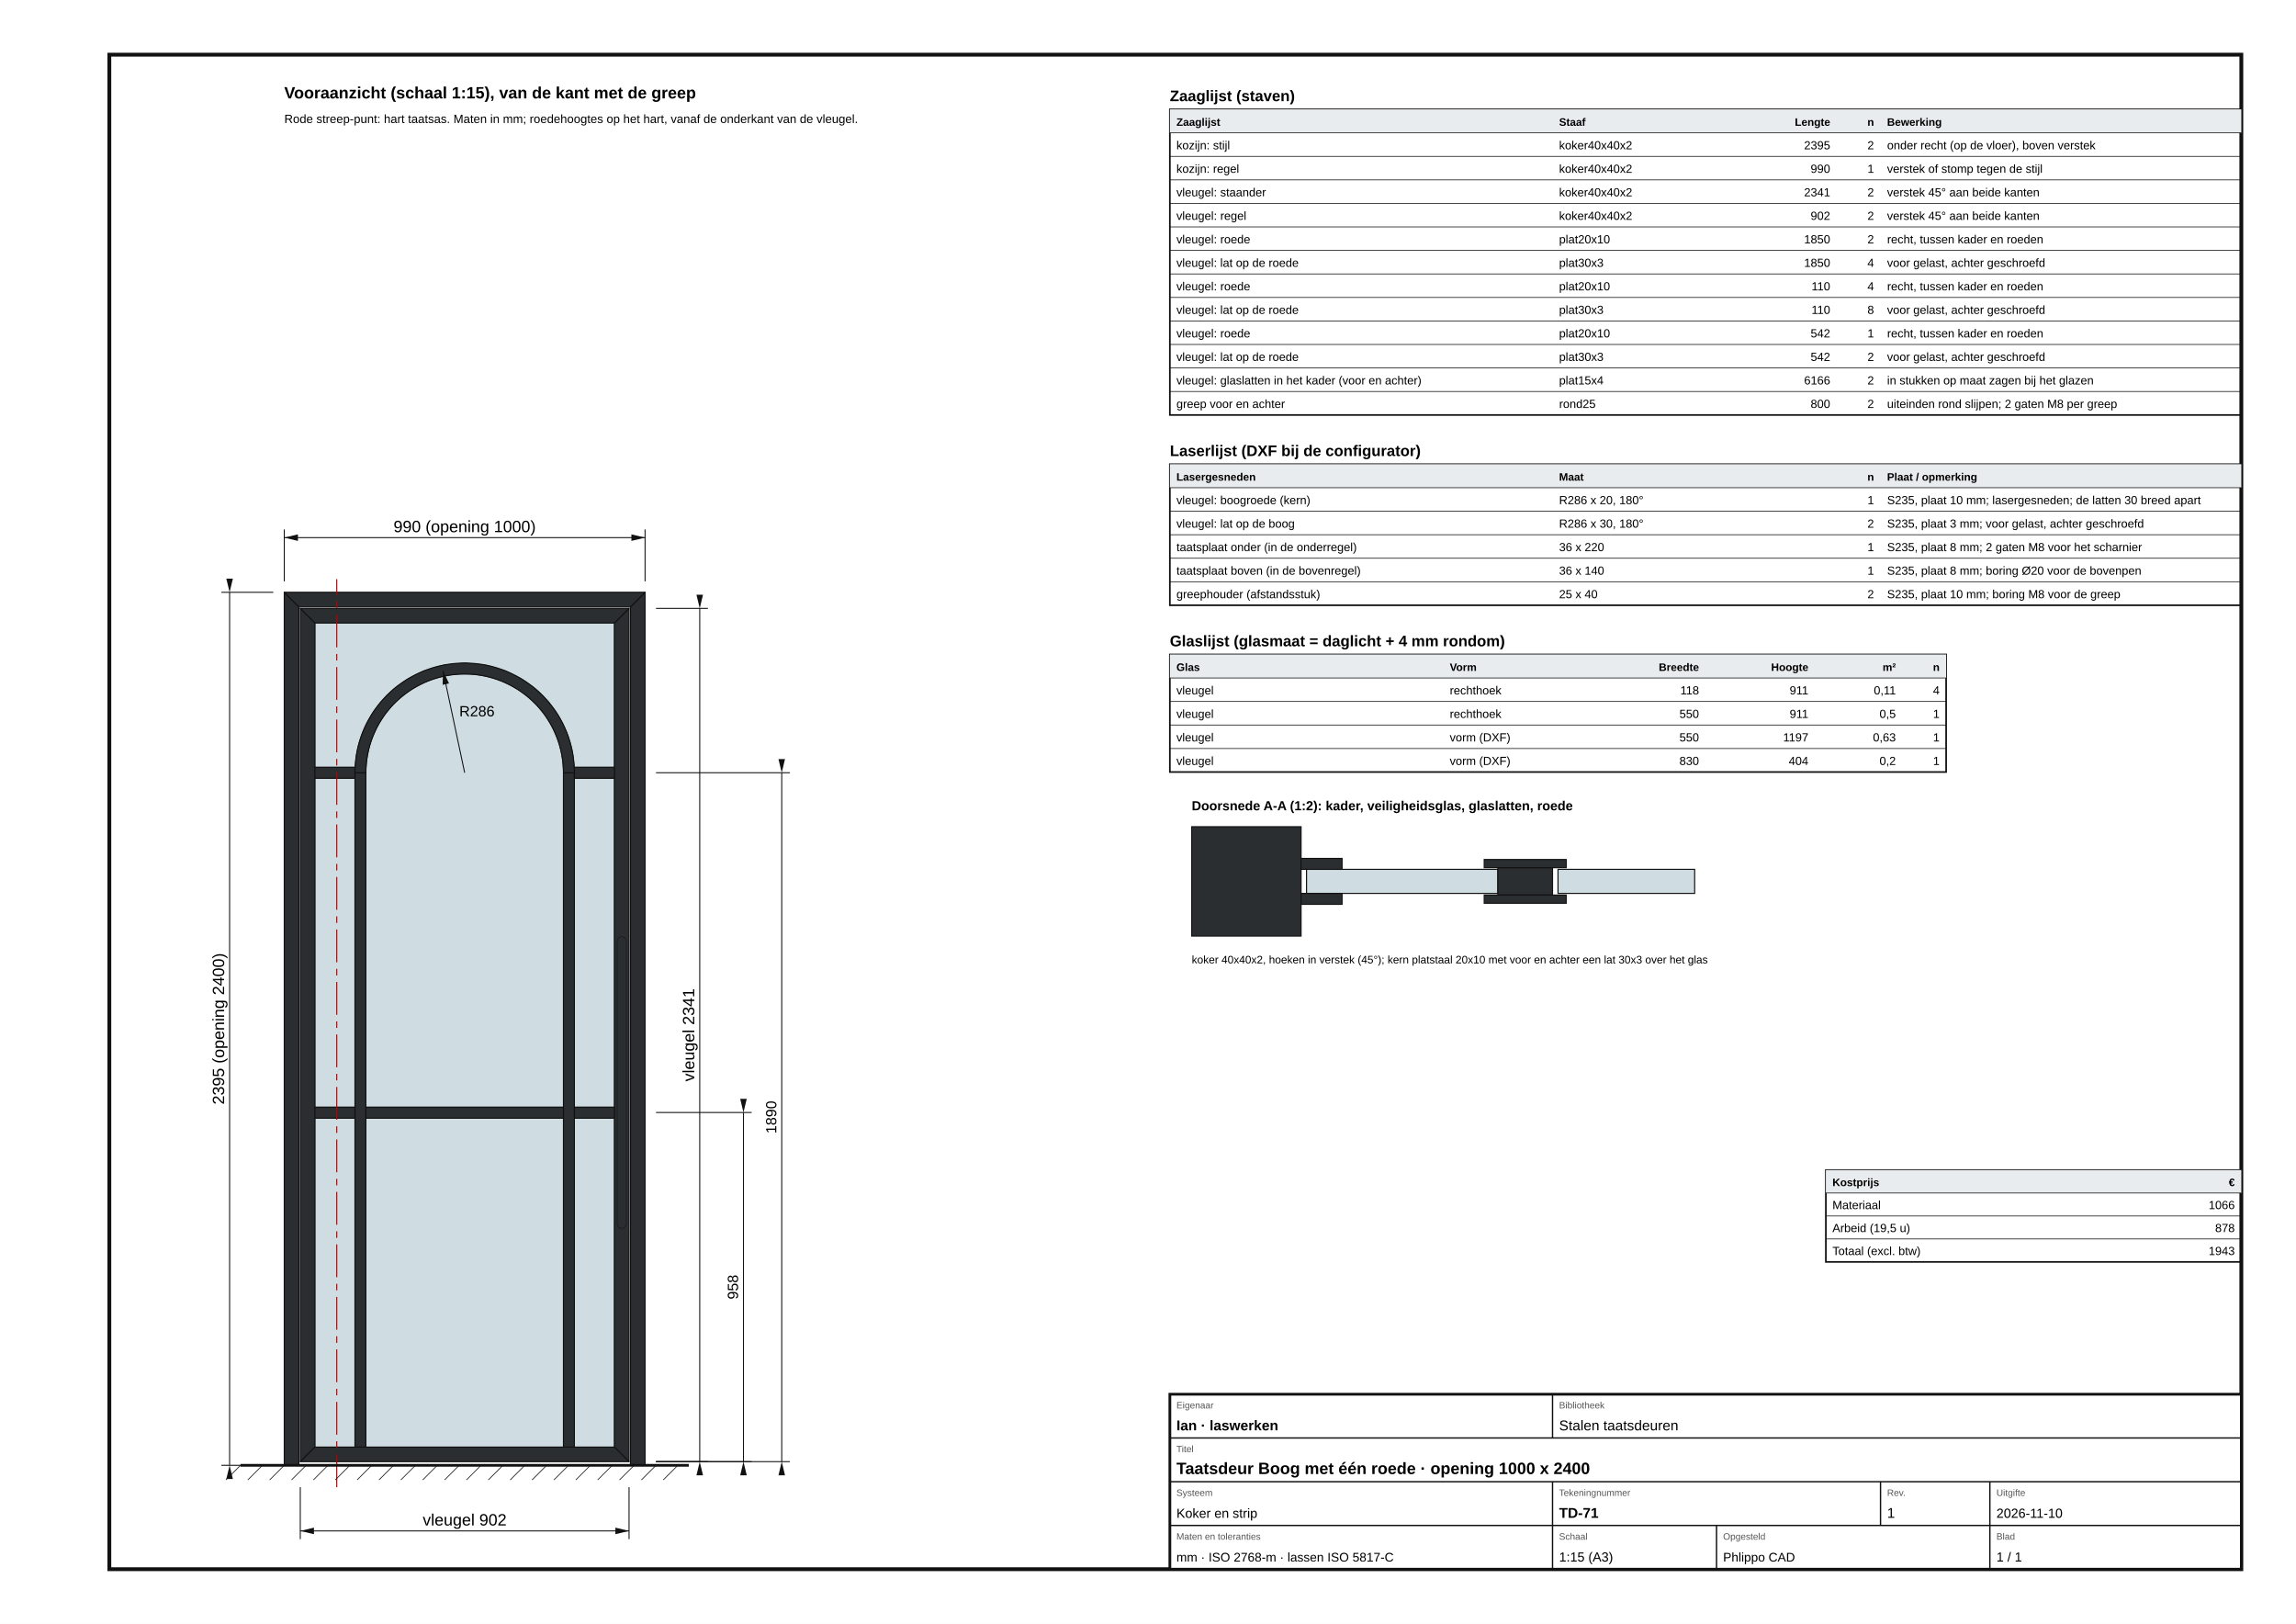
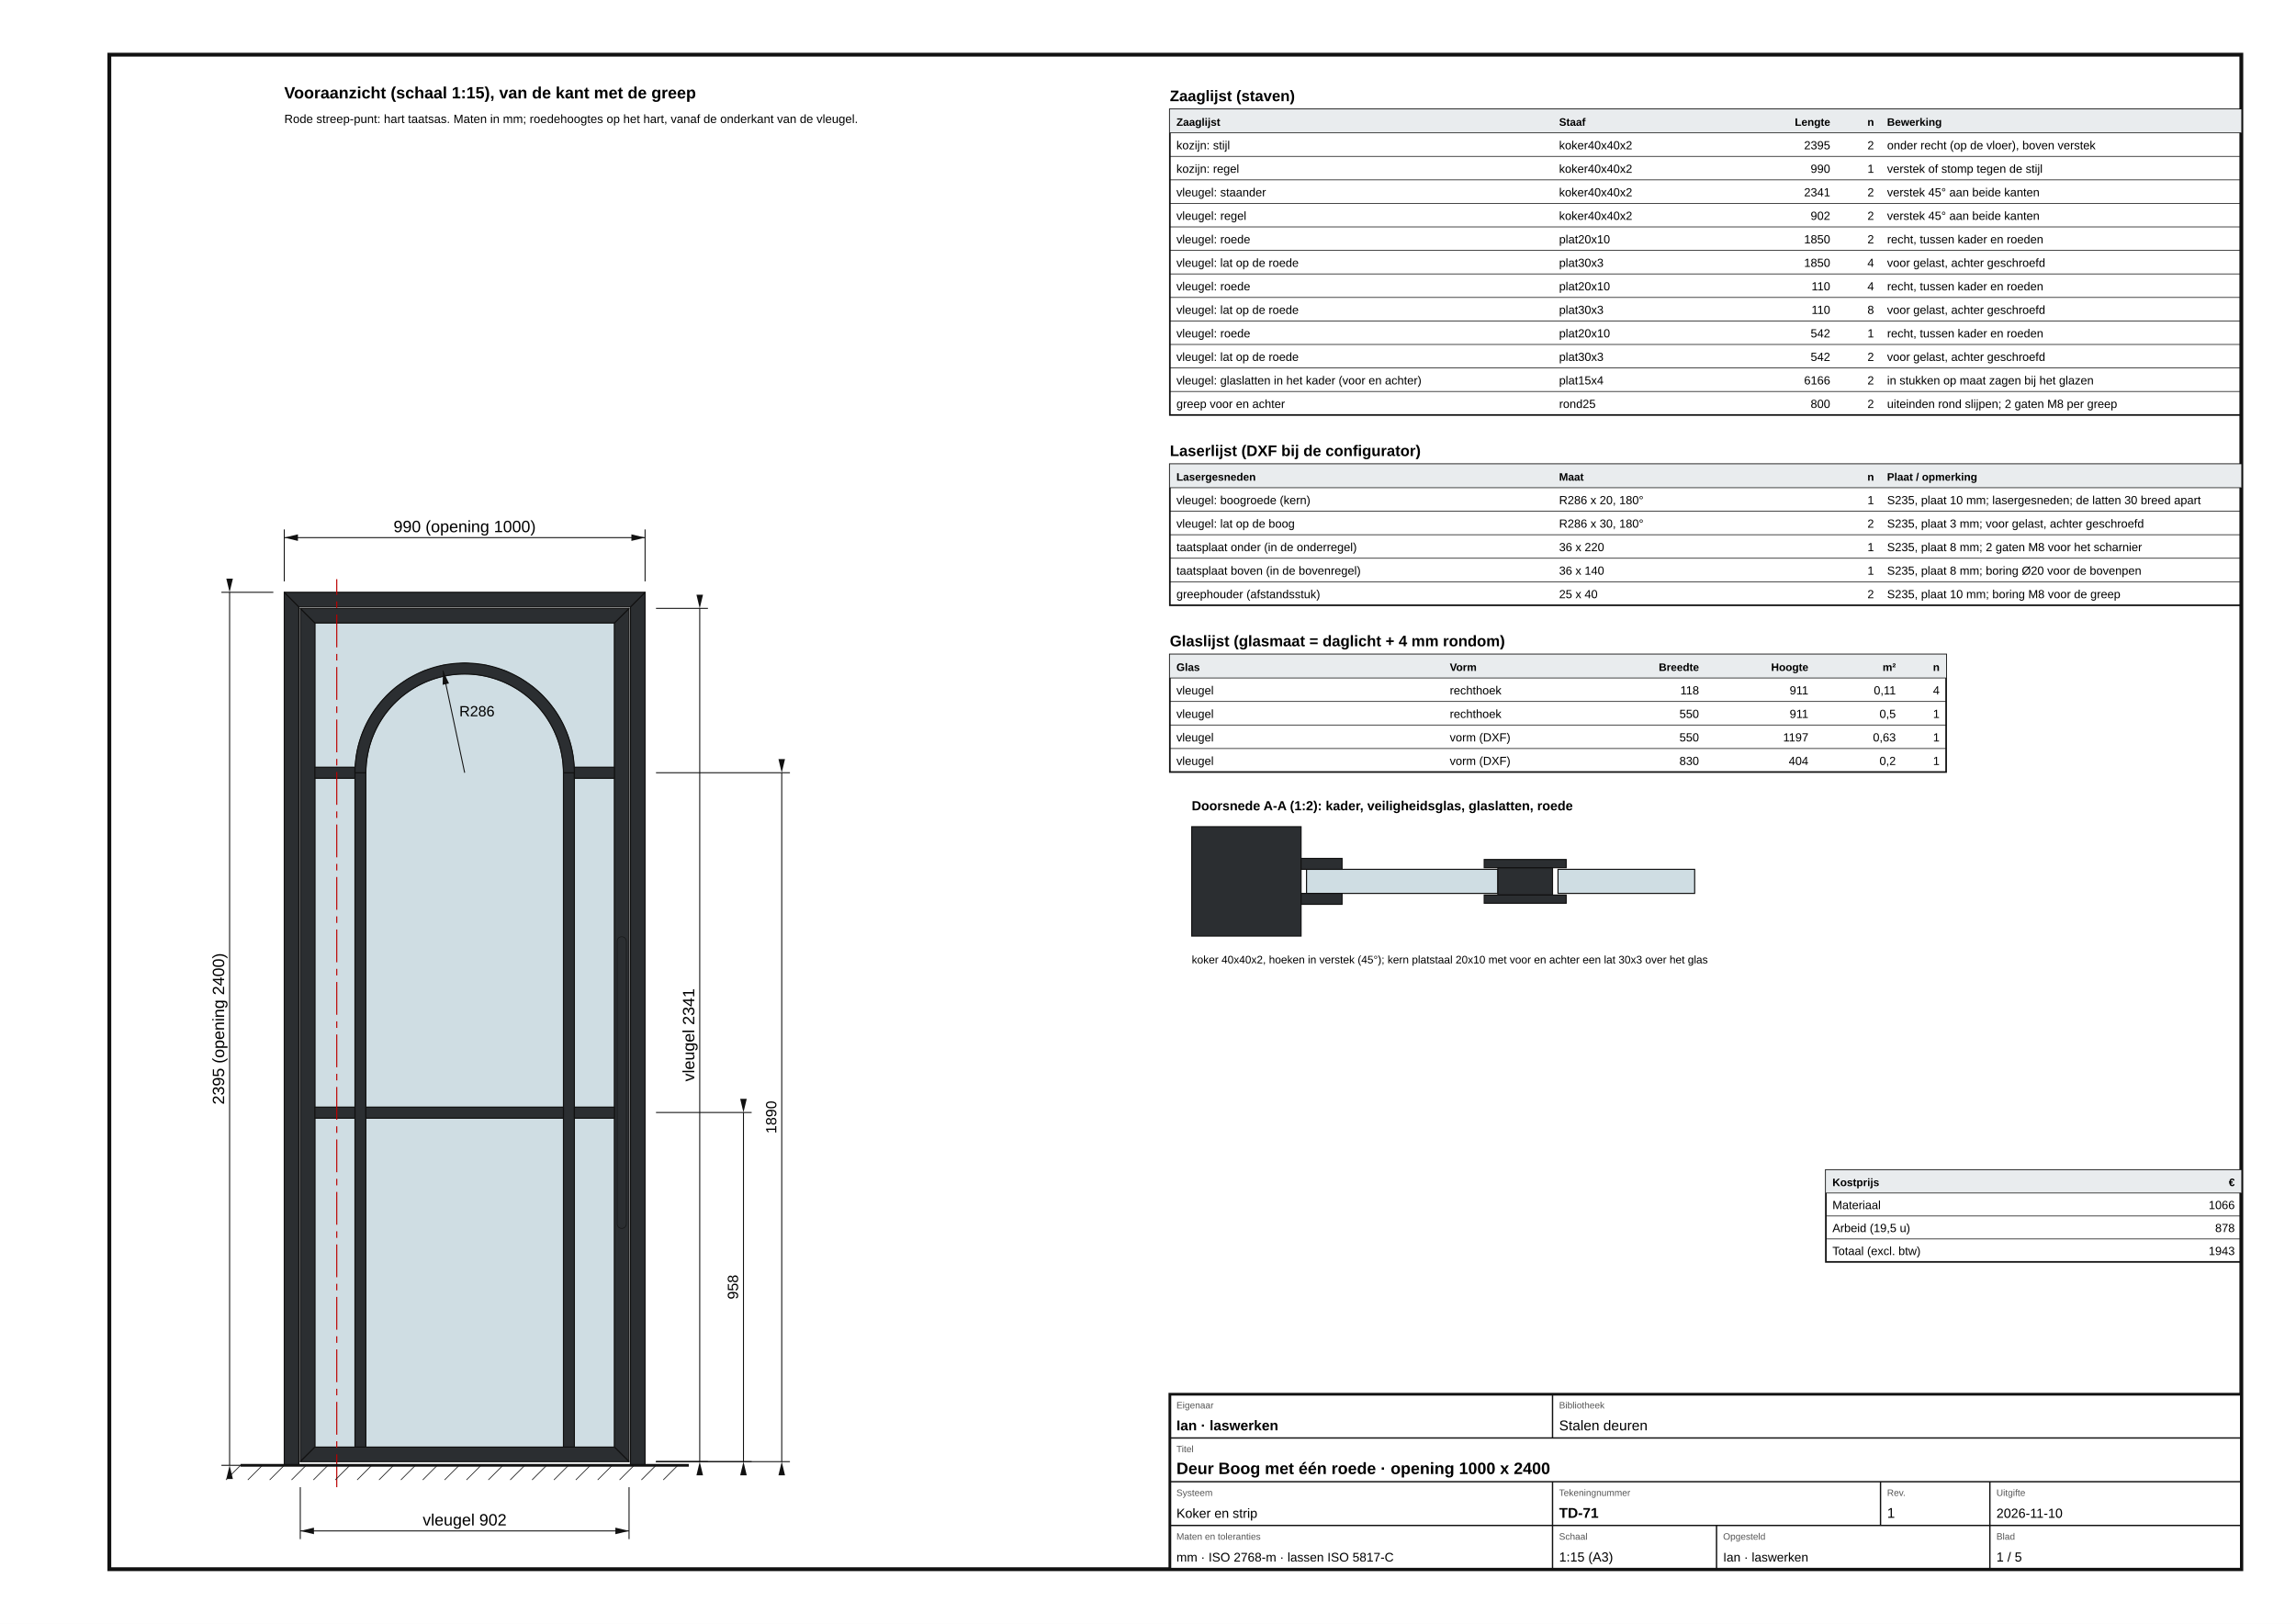
<svg xmlns="http://www.w3.org/2000/svg" viewBox="0 0 420 297" width="420mm" height="297mm" font-family="Arial, Helvetica, sans-serif">
  <rect width="420" height="297" fill="#fff" />
  <rect x="20" y="10" width="390" height="277" fill="none" stroke="#111" stroke-width="0.7" />
  <polygon points="57.6,264.67 64.93,264.67 64.93,204.5 57.6,204.5" fill="#cfdde3" stroke="#111" stroke-width="0.15" stroke-linejoin="round" />
  <polygon points="57.6,202.5 64.93,202.5 64.93,142.33 57.6,142.33" fill="#cfdde3" stroke="#111" stroke-width="0.15" stroke-linejoin="round" />
  <polygon points="105.07,264.67 112.4,264.67 112.4,204.5 105.07,204.5" fill="#cfdde3" stroke="#111" stroke-width="0.15" stroke-linejoin="round" />
  <polygon points="105.07,202.5 112.4,202.5 112.4,142.33 105.07,142.33" fill="#cfdde3" stroke="#111" stroke-width="0.15" stroke-linejoin="round" />
  <polygon points="66.93,264.67 103.07,264.67 103.07,204.5 66.93,204.5" fill="#cfdde3" stroke="#111" stroke-width="0.15" stroke-linejoin="round" />
  <polygon points="66.93,202.5 103.07,202.5 103.07,141.33 103.07,141.33 103.06,140.86 103.04,140.39 103.01,139.92 102.97,139.44 102.91,138.98 102.84,138.51 102.76,138.04 102.67,137.58 102.57,137.12 102.45,136.66 102.32,136.2 102.18,135.75 102.03,135.3 101.87,134.86 101.69,134.42 101.5,133.98 101.31,133.56 101.1,133.13 100.88,132.71 100.65,132.3 100.4,131.89 100.15,131.49 99.89,131.1 99.62,130.71 99.33,130.34 99.04,129.96 98.74,129.6 98.43,129.24 98.11,128.9 97.78,128.56 97.44,128.23 97.09,127.91 96.73,127.6 96.37,127.29 96,127 95.62,126.72 95.23,126.44 94.84,126.18 94.44,125.93 94.03,125.69 93.62,125.46 93.2,125.24 92.78,125.03 92.35,124.83 91.91,124.64 91.47,124.47 91.03,124.3 90.58,124.15 90.13,124.01 89.68,123.88 89.22,123.77 88.76,123.66 88.29,123.57 87.83,123.49 87.36,123.42 86.89,123.37 86.42,123.32 85.95,123.29 85.47,123.27 85,123.27 84.53,123.27 84.05,123.29 83.58,123.32 83.11,123.37 82.64,123.42 82.17,123.49 81.71,123.57 81.24,123.66 80.78,123.77 80.32,123.88 79.87,124.01 79.42,124.15 78.97,124.3 78.53,124.47 78.09,124.64 77.65,124.83 77.22,125.03 76.8,125.24 76.38,125.46 75.97,125.69 75.56,125.93 75.16,126.18 74.77,126.44 74.38,126.72 74,127 73.63,127.29 73.27,127.6 72.91,127.91 72.56,128.23 72.22,128.56 71.89,128.9 71.57,129.24 71.26,129.6 70.96,129.96 70.67,130.34 70.38,130.71 70.11,131.1 69.85,131.49 69.6,131.89 69.35,132.3 69.12,132.71 68.9,133.13 68.69,133.56 68.5,133.98 68.31,134.42 68.13,134.86 67.97,135.3 67.82,135.75 67.68,136.2 67.55,136.66 67.43,137.12 67.33,137.58 67.24,138.04 67.16,138.51 67.09,138.98 67.03,139.44 66.99,139.92 66.96,140.39 66.94,140.86 66.93,141.33" fill="#cfdde3" stroke="#111" stroke-width="0.15" stroke-linejoin="round" />
  <polygon points="57.6,140.33 64.8,140.33 64.96,140.33 65.15,138.41 65.16,138.33 65.17,138.24 65.19,138.14 65.21,138.03 65.23,137.92 65.25,137.81 65.27,137.68 65.29,137.54 65.32,137.4 65.36,137.24 65.39,137.07 65.43,136.89 65.48,136.69 65.53,136.47 65.59,136.23 65.67,135.96 65.75,135.67 65.85,135.35 65.96,134.99 66.1,134.58 66.27,134.13 66.48,133.62 66.73,133.03 67.05,132.36 67.46,131.59 67.98,130.7 68.67,129.67 69.58,128.49 70.81,127.14 72.46,125.66 74.68,124.13 77.55,122.7 81.06,121.66 85,121.27 88.94,121.66 92.45,122.7 95.32,124.13 97.54,125.66 99.19,127.14 100.42,128.49 101.33,129.67 102.02,130.7 102.54,131.59 102.95,132.36 103.27,133.03 103.52,133.62 103.73,134.13 103.9,134.58 104.04,134.99 104.15,135.35 104.25,135.67 104.33,135.96 104.41,136.23 104.47,136.47 104.52,136.69 104.57,136.89 104.61,137.07 104.64,137.24 104.68,137.4 104.71,137.54 104.73,137.68 104.75,137.81 104.77,137.92 104.79,138.03 104.81,138.14 104.83,138.24 104.84,138.33 104.85,138.41 105.04,140.33 105.2,140.33 112.4,140.33 112.4,113.93 57.6,113.93" fill="#cfdde3" stroke="#111" stroke-width="0.15" stroke-linejoin="round" />
  <polygon points="52,268 52,108.33 54.67,111 54.67,268" fill="#2b2e31" stroke="#111" stroke-width="0.2" stroke-linejoin="round" />
  <polygon points="115.33,268 115.33,111 118,108.33 118,268" fill="#2b2e31" stroke="#111" stroke-width="0.2" stroke-linejoin="round" />
  <polygon points="52,108.33 118,108.33 115.33,111 54.67,111" fill="#2b2e31" stroke="#111" stroke-width="0.2" stroke-linejoin="round" />
  <polygon points="54.93,267.33 54.93,111.27 57.6,113.93 57.6,264.67" fill="#2b2e31" stroke="#111" stroke-width="0.2" stroke-linejoin="round" />
  <polygon points="112.4,264.67 112.4,113.93 115.07,111.27 115.07,267.33" fill="#2b2e31" stroke="#111" stroke-width="0.2" stroke-linejoin="round" />
  <polygon points="57.6,264.67 112.4,264.67 115.07,267.33 54.93,267.33" fill="#2b2e31" stroke="#111" stroke-width="0.2" stroke-linejoin="round" />
  <polygon points="54.93,111.27 115.07,111.27 112.4,113.93 57.6,113.93" fill="#2b2e31" stroke="#111" stroke-width="0.2" stroke-linejoin="round" />
  <polygon points="64.93,264.67 64.93,141.33 66.93,141.33 66.93,264.67" fill="#2b2e31" stroke="#111" stroke-width="0.2" stroke-linejoin="round" />
  <polygon points="57.6,140.33 64.93,140.33 64.93,142.33 57.6,142.33" fill="#2b2e31" stroke="#111" stroke-width="0.2" stroke-linejoin="round" />
  <polygon points="57.6,202.5 64.93,202.5 64.93,204.5 57.6,204.5" fill="#2b2e31" stroke="#111" stroke-width="0.2" stroke-linejoin="round" />
  <polygon points="103.07,264.67 103.07,141.33 105.07,141.33 105.07,264.67" fill="#2b2e31" stroke="#111" stroke-width="0.2" stroke-linejoin="round" />
  <polygon points="105.07,140.33 112.4,140.33 112.4,142.33 105.07,142.33" fill="#2b2e31" stroke="#111" stroke-width="0.2" stroke-linejoin="round" />
  <polygon points="105.07,202.5 112.4,202.5 112.4,204.5 105.07,204.5" fill="#2b2e31" stroke="#111" stroke-width="0.2" stroke-linejoin="round" />
  <polygon points="105.07,141.33 105.05,140.63 105.02,139.93 104.96,139.24 104.87,138.54 104.76,137.85 104.63,137.16 104.47,136.48 104.29,135.8 104.08,135.13 103.86,134.47 103.61,133.82 103.33,133.17 103.04,132.54 102.72,131.91 102.38,131.3 102.02,130.7 101.64,130.11 101.23,129.54 100.81,128.98 100.37,128.43 99.91,127.91 99.43,127.39 98.94,126.9 98.43,126.42 97.9,125.96 97.35,125.52 96.79,125.1 96.22,124.7 95.63,124.32 95.03,123.96 94.42,123.62 93.8,123.3 93.16,123 92.52,122.73 91.86,122.48 91.2,122.25 90.53,122.04 89.85,121.86 89.17,121.71 88.48,121.57 87.79,121.46 87.1,121.38 86.4,121.32 85.7,121.28 85,121.27 84.3,121.28 83.6,121.32 82.9,121.38 82.21,121.46 81.52,121.57 80.83,121.71 80.15,121.86 79.47,122.04 78.8,122.25 78.14,122.48 77.48,122.73 76.84,123 76.2,123.3 75.58,123.62 74.97,123.96 74.37,124.32 73.78,124.7 73.21,125.1 72.65,125.52 72.1,125.96 71.57,126.42 71.06,126.9 70.57,127.39 70.09,127.91 69.63,128.43 69.19,128.98 68.77,129.54 68.36,130.11 67.98,130.7 67.62,131.3 67.28,131.91 66.96,132.54 66.67,133.17 66.39,133.82 66.14,134.47 65.92,135.13 65.71,135.8 65.53,136.48 65.37,137.16 65.24,137.85 65.13,138.54 65.04,139.24 64.98,139.93 64.95,140.63 64.93,141.33 66.93,141.33 66.94,140.7 66.98,140.07 67.03,139.44 67.11,138.82 67.21,138.2 67.33,137.58 67.47,136.96 67.63,136.35 67.82,135.75 68.02,135.15 68.25,134.57 68.5,133.98 68.76,133.41 69.05,132.85 69.35,132.3 69.68,131.76 70.02,131.23 70.38,130.71 70.76,130.21 71.16,129.72 71.57,129.24 72,128.78 72.45,128.34 72.91,127.91 73.39,127.49 73.88,127.1 74.38,126.72 74.9,126.36 75.43,126.01 75.97,125.69 76.52,125.38 77.08,125.1 77.65,124.83 78.23,124.58 78.82,124.36 79.42,124.15 80.02,123.97 80.63,123.8 81.24,123.66 81.86,123.54 82.49,123.44 83.11,123.37 83.74,123.31 84.37,123.28 85,123.27 85.63,123.28 86.26,123.31 86.89,123.37 87.51,123.44 88.14,123.54 88.76,123.66 89.37,123.8 89.98,123.97 90.58,124.15 91.18,124.36 91.77,124.58 92.35,124.83 92.92,125.1 93.48,125.38 94.03,125.69 94.57,126.01 95.1,126.36 95.62,126.72 96.12,127.1 96.61,127.49 97.09,127.91 97.55,128.34 98,128.78 98.43,129.24 98.84,129.72 99.24,130.21 99.62,130.71 99.98,131.23 100.32,131.76 100.65,132.3 100.95,132.85 101.24,133.41 101.5,133.98 101.75,134.57 101.98,135.15 102.18,135.75 102.37,136.35 102.53,136.96 102.67,137.58 102.79,138.2 102.89,138.82 102.97,139.44 103.02,140.07 103.06,140.7 103.07,141.33" fill="#2b2e31" stroke="#111" stroke-width="0.2" stroke-linejoin="round" />
  <polygon points="66.93,202.5 103.07,202.5 103.07,204.5 66.93,204.5" fill="#2b2e31" stroke="#111" stroke-width="0.2" stroke-linejoin="round" />
  <line x1="61.6" y1="272" x2="61.6" y2="105.93" stroke="#b00" stroke-width="0.2" stroke-dasharray="6 1.2 1.2 1.2" />
  <rect x="112.9" y="171.33" width="1.67" height="53.33" rx="0.8" fill="#2b2e31" stroke="#111" stroke-width="0.1" />
  <line x1="44" y1="268" x2="126" y2="268" stroke="#111" stroke-width="0.5" />
  <line x1="44" y1="268" x2="41.33" y2="270.67" stroke="#111" stroke-width="0.13" />
  <line x1="48" y1="268" x2="45.33" y2="270.67" stroke="#111" stroke-width="0.13" />
  <line x1="52" y1="268" x2="49.33" y2="270.67" stroke="#111" stroke-width="0.13" />
  <line x1="56" y1="268" x2="53.33" y2="270.67" stroke="#111" stroke-width="0.13" />
  <line x1="60" y1="268" x2="57.33" y2="270.67" stroke="#111" stroke-width="0.13" />
  <line x1="64" y1="268" x2="61.33" y2="270.67" stroke="#111" stroke-width="0.13" />
  <line x1="68" y1="268" x2="65.33" y2="270.67" stroke="#111" stroke-width="0.13" />
  <line x1="72" y1="268" x2="69.33" y2="270.67" stroke="#111" stroke-width="0.13" />
  <line x1="76" y1="268" x2="73.33" y2="270.67" stroke="#111" stroke-width="0.13" />
  <line x1="80" y1="268" x2="77.33" y2="270.67" stroke="#111" stroke-width="0.13" />
  <line x1="84" y1="268" x2="81.33" y2="270.67" stroke="#111" stroke-width="0.13" />
  <line x1="88" y1="268" x2="85.33" y2="270.67" stroke="#111" stroke-width="0.13" />
  <line x1="92" y1="268" x2="89.33" y2="270.67" stroke="#111" stroke-width="0.13" />
  <line x1="96" y1="268" x2="93.33" y2="270.67" stroke="#111" stroke-width="0.13" />
  <line x1="100" y1="268" x2="97.33" y2="270.67" stroke="#111" stroke-width="0.13" />
  <line x1="104" y1="268" x2="101.33" y2="270.67" stroke="#111" stroke-width="0.13" />
  <line x1="108" y1="268" x2="105.33" y2="270.67" stroke="#111" stroke-width="0.13" />
  <line x1="112" y1="268" x2="109.33" y2="270.67" stroke="#111" stroke-width="0.13" />
  <line x1="116" y1="268" x2="113.33" y2="270.67" stroke="#111" stroke-width="0.13" />
  <line x1="120" y1="268" x2="117.33" y2="270.67" stroke="#111" stroke-width="0.13" />
  <line x1="124" y1="268" x2="121.33" y2="270.67" stroke="#111" stroke-width="0.13" />
  <line x1="52" y1="106.33" x2="52" y2="96.83" stroke="#111" stroke-width="0.18" />
  <line x1="118" y1="106.33" x2="118" y2="96.83" stroke="#111" stroke-width="0.18" />
  <line x1="52" y1="98.33" x2="118" y2="98.33" stroke="#111" stroke-width="0.18" />
  <polygon points="52,98.33 54.5,98.93 54.5,97.73" fill="#111" />
  <polygon points="118,98.33 115.5,97.73 115.5,98.93" fill="#111" />
  <text x="85" y="97.33" font-size="3" text-anchor="middle">990 (opening 1000)</text>
  <line x1="50" y1="268" x2="40.5" y2="268" stroke="#111" stroke-width="0.18" />
  <line x1="50" y1="108.33" x2="40.5" y2="108.33" stroke="#111" stroke-width="0.18" />
  <line x1="42" y1="268" x2="42" y2="108.33" stroke="#111" stroke-width="0.18" />
  <polygon points="42,268 41.4,270.5 42.6,270.5" fill="#111" />
  <polygon points="42,108.33 42.6,105.83 41.4,105.83" fill="#111" />
  <text x="41" y="188.17" font-size="3" text-anchor="middle" transform="rotate(-90 41 188.17)">2395 (opening 2400)</text>
  <line x1="54.93" y1="272" x2="54.93" y2="281.5" stroke="#111" stroke-width="0.18" />
  <line x1="115.07" y1="272" x2="115.07" y2="281.5" stroke="#111" stroke-width="0.18" />
  <line x1="54.93" y1="280" x2="115.07" y2="280" stroke="#111" stroke-width="0.18" />
  <polygon points="54.93,280 57.43,280.6 57.43,279.4" fill="#111" />
  <polygon points="115.07,280 112.57,279.4 112.57,280.6" fill="#111" />
  <text x="85" y="279" font-size="3" text-anchor="middle">vleugel 902</text>
  <line x1="120" y1="267.33" x2="129.5" y2="267.33" stroke="#111" stroke-width="0.18" />
  <line x1="120" y1="111.27" x2="129.5" y2="111.27" stroke="#111" stroke-width="0.18" />
  <line x1="128" y1="267.33" x2="128" y2="111.27" stroke="#111" stroke-width="0.18" />
  <polygon points="128,267.33 127.4,269.83 128.6,269.83" fill="#111" />
  <polygon points="128,111.27 128.6,108.77 127.4,108.77" fill="#111" />
  <text x="127" y="189.3" font-size="3" text-anchor="middle" transform="rotate(-90 127 189.3)">vleugel 2341</text>
  <line x1="120" y1="267.33" x2="137.5" y2="267.33" stroke="#111" stroke-width="0.18" />
  <line x1="120" y1="203.47" x2="137.5" y2="203.47" stroke="#111" stroke-width="0.18" />
  <line x1="136" y1="267.33" x2="136" y2="203.47" stroke="#111" stroke-width="0.18" />
  <polygon points="136,267.33 135.4,269.83 136.6,269.83" fill="#111" />
  <polygon points="136,203.47 136.6,200.97 135.4,200.97" fill="#111" />
  <text x="135" y="235.4" font-size="2.7" text-anchor="middle" transform="rotate(-90 135 235.4)">958</text>
  <line x1="120" y1="267.33" x2="144.5" y2="267.33" stroke="#111" stroke-width="0.18" />
  <line x1="120" y1="141.33" x2="144.5" y2="141.33" stroke="#111" stroke-width="0.18" />
  <line x1="143" y1="267.33" x2="143" y2="141.33" stroke="#111" stroke-width="0.18" />
  <polygon points="143,267.33 142.4,269.83 143.6,269.83" fill="#111" />
  <polygon points="143,141.33 143.6,138.83 142.4,138.83" fill="#111" />
  <text x="142" y="204.33" font-size="2.7" text-anchor="middle" transform="rotate(-90 142 204.33)">1890</text>
  <line x1="85" y1="141.33" x2="81.04" y2="122.68" stroke="#111" stroke-width="0.18" />
  <polygon points="81.04,122.68 80.97,125.25 82.14,125" fill="#111" />
  <text x="84.02" y="131.01" font-size="2.7">R286</text>
  <text x="52" y="18" font-size="3" font-weight="700">Vooraanzicht (schaal 1:15), van de kant met de greep</text>
  <text x="52" y="22.5" font-size="2.2">Rode streep-punt: hart taatsas. Maten in mm; roedehoogtes op het hart, vanaf de onderkant van de vleugel.</text>
  <text x="214" y="18.5" font-size="2.8" font-weight="700">Zaaglijst (staven)</text>
  <rect x="214" y="20" width="196" height="55.9" fill="none" stroke="#111" stroke-width="0.3" />
  <rect x="214" y="20" width="196" height="4.3" fill="#e9ecee" stroke="none" />
  <text x="215.2" y="23.01" font-size="1.978" font-weight="700">Zaaglijst</text>
  <text x="285.2" y="23.01" font-size="1.978" font-weight="700">Staaf</text>
  <text x="334.8" y="23.01" font-size="1.978" text-anchor="end" font-weight="700">Lengte</text>
  <text x="342.8" y="23.01" font-size="1.978" text-anchor="end" font-weight="700">n</text>
  <text x="345.2" y="23.01" font-size="1.978" font-weight="700">Bewerking</text>
  <line x1="214" y1="24.3" x2="410" y2="24.3" stroke="#111" stroke-width="0.13" />
  <text x="215.2" y="27.31" font-size="2.15">kozijn: stijl</text>
  <text x="285.2" y="27.31" font-size="2.15">koker40x40x2</text>
  <text x="334.8" y="27.31" font-size="2.15" text-anchor="end">2395</text>
  <text x="342.8" y="27.31" font-size="2.15" text-anchor="end">2</text>
  <text x="345.2" y="27.31" font-size="2.15">onder recht (op de vloer), boven verstek</text>
  <line x1="214" y1="28.6" x2="410" y2="28.6" stroke="#111" stroke-width="0.13" />
  <text x="215.2" y="31.61" font-size="2.15">kozijn: regel</text>
  <text x="285.2" y="31.61" font-size="2.15">koker40x40x2</text>
  <text x="334.8" y="31.61" font-size="2.15" text-anchor="end">990</text>
  <text x="342.8" y="31.61" font-size="2.15" text-anchor="end">1</text>
  <text x="345.2" y="31.61" font-size="2.15">verstek of stomp tegen de stijl</text>
  <line x1="214" y1="32.9" x2="410" y2="32.9" stroke="#111" stroke-width="0.13" />
  <text x="215.2" y="35.91" font-size="2.15">vleugel: staander</text>
  <text x="285.2" y="35.91" font-size="2.15">koker40x40x2</text>
  <text x="334.8" y="35.91" font-size="2.15" text-anchor="end">2341</text>
  <text x="342.8" y="35.91" font-size="2.15" text-anchor="end">2</text>
  <text x="345.2" y="35.91" font-size="2.15">verstek 45° aan beide kanten</text>
  <line x1="214" y1="37.2" x2="410" y2="37.2" stroke="#111" stroke-width="0.13" />
  <text x="215.2" y="40.21" font-size="2.15">vleugel: regel</text>
  <text x="285.2" y="40.21" font-size="2.15">koker40x40x2</text>
  <text x="334.8" y="40.21" font-size="2.15" text-anchor="end">902</text>
  <text x="342.8" y="40.21" font-size="2.15" text-anchor="end">2</text>
  <text x="345.2" y="40.21" font-size="2.15">verstek 45° aan beide kanten</text>
  <line x1="214" y1="41.5" x2="410" y2="41.5" stroke="#111" stroke-width="0.13" />
  <text x="215.2" y="44.51" font-size="2.15">vleugel: roede</text>
  <text x="285.2" y="44.51" font-size="2.15">plat20x10</text>
  <text x="334.8" y="44.51" font-size="2.15" text-anchor="end">1850</text>
  <text x="342.8" y="44.51" font-size="2.15" text-anchor="end">2</text>
  <text x="345.2" y="44.51" font-size="2.15">recht, tussen kader en roeden</text>
  <line x1="214" y1="45.8" x2="410" y2="45.8" stroke="#111" stroke-width="0.13" />
  <text x="215.2" y="48.81" font-size="2.15">vleugel: lat op de roede</text>
  <text x="285.2" y="48.81" font-size="2.15">plat30x3</text>
  <text x="334.8" y="48.81" font-size="2.15" text-anchor="end">1850</text>
  <text x="342.8" y="48.81" font-size="2.15" text-anchor="end">4</text>
  <text x="345.2" y="48.81" font-size="2.15">voor gelast, achter geschroefd</text>
  <line x1="214" y1="50.1" x2="410" y2="50.1" stroke="#111" stroke-width="0.13" />
  <text x="215.2" y="53.11" font-size="2.15">vleugel: roede</text>
  <text x="285.2" y="53.11" font-size="2.15">plat20x10</text>
  <text x="334.8" y="53.11" font-size="2.15" text-anchor="end">110</text>
  <text x="342.8" y="53.11" font-size="2.15" text-anchor="end">4</text>
  <text x="345.2" y="53.11" font-size="2.15">recht, tussen kader en roeden</text>
  <line x1="214" y1="54.4" x2="410" y2="54.4" stroke="#111" stroke-width="0.13" />
  <text x="215.2" y="57.41" font-size="2.15">vleugel: lat op de roede</text>
  <text x="285.2" y="57.41" font-size="2.15">plat30x3</text>
  <text x="334.8" y="57.41" font-size="2.15" text-anchor="end">110</text>
  <text x="342.8" y="57.41" font-size="2.15" text-anchor="end">8</text>
  <text x="345.2" y="57.41" font-size="2.15">voor gelast, achter geschroefd</text>
  <line x1="214" y1="58.7" x2="410" y2="58.7" stroke="#111" stroke-width="0.13" />
  <text x="215.2" y="61.71" font-size="2.15">vleugel: roede</text>
  <text x="285.2" y="61.71" font-size="2.15">plat20x10</text>
  <text x="334.8" y="61.71" font-size="2.15" text-anchor="end">542</text>
  <text x="342.8" y="61.71" font-size="2.15" text-anchor="end">1</text>
  <text x="345.2" y="61.71" font-size="2.15">recht, tussen kader en roeden</text>
  <line x1="214" y1="63" x2="410" y2="63" stroke="#111" stroke-width="0.13" />
  <text x="215.2" y="66.01" font-size="2.15">vleugel: lat op de roede</text>
  <text x="285.2" y="66.01" font-size="2.15">plat30x3</text>
  <text x="334.8" y="66.01" font-size="2.15" text-anchor="end">542</text>
  <text x="342.8" y="66.01" font-size="2.15" text-anchor="end">2</text>
  <text x="345.2" y="66.01" font-size="2.15">voor gelast, achter geschroefd</text>
  <line x1="214" y1="67.3" x2="410" y2="67.3" stroke="#111" stroke-width="0.13" />
  <text x="215.2" y="70.31" font-size="2.15">vleugel: glaslatten in het kader (voor en achter)</text>
  <text x="285.2" y="70.31" font-size="2.15">plat15x4</text>
  <text x="334.8" y="70.31" font-size="2.15" text-anchor="end">6166</text>
  <text x="342.8" y="70.31" font-size="2.15" text-anchor="end">2</text>
  <text x="345.2" y="70.31" font-size="2.15">in stukken op maat zagen bij het glazen</text>
  <line x1="214" y1="71.6" x2="410" y2="71.6" stroke="#111" stroke-width="0.13" />
  <text x="215.2" y="74.61" font-size="2.15">greep voor en achter</text>
  <text x="285.2" y="74.61" font-size="2.15">rond25</text>
  <text x="334.8" y="74.61" font-size="2.15" text-anchor="end">800</text>
  <text x="342.8" y="74.61" font-size="2.15" text-anchor="end">2</text>
  <text x="345.2" y="74.61" font-size="2.15">uiteinden rond slijpen; 2 gaten M8 per greep</text>
  <text x="214" y="83.4" font-size="2.8" font-weight="700">Laserlijst (DXF bij de configurator)</text>
  <rect x="214" y="84.9" width="196" height="25.8" fill="none" stroke="#111" stroke-width="0.3" />
  <rect x="214" y="84.9" width="196" height="4.3" fill="#e9ecee" stroke="none" />
  <text x="215.2" y="87.91" font-size="1.978" font-weight="700">Lasergesneden</text>
  <text x="285.2" y="87.91" font-size="1.978" font-weight="700">Maat</text>
  <text x="342.8" y="87.91" font-size="1.978" text-anchor="end" font-weight="700">n</text>
  <text x="345.2" y="87.91" font-size="1.978" font-weight="700">Plaat / opmerking</text>
  <line x1="214" y1="89.2" x2="410" y2="89.2" stroke="#111" stroke-width="0.13" />
  <text x="215.2" y="92.21" font-size="2.15">vleugel: boogroede (kern)</text>
  <text x="285.2" y="92.21" font-size="2.15">R286 x 20, 180°</text>
  <text x="342.8" y="92.21" font-size="2.15" text-anchor="end">1</text>
  <text x="345.2" y="92.21" font-size="2.15">S235, plaat 10 mm; lasergesneden; de latten 30 breed apart</text>
  <line x1="214" y1="93.5" x2="410" y2="93.5" stroke="#111" stroke-width="0.13" />
  <text x="215.2" y="96.51" font-size="2.15">vleugel: lat op de boog</text>
  <text x="285.2" y="96.51" font-size="2.15">R286 x 30, 180°</text>
  <text x="342.8" y="96.51" font-size="2.15" text-anchor="end">2</text>
  <text x="345.2" y="96.51" font-size="2.15">S235, plaat 3 mm; voor gelast, achter geschroefd</text>
  <line x1="214" y1="97.8" x2="410" y2="97.8" stroke="#111" stroke-width="0.13" />
  <text x="215.2" y="100.81" font-size="2.15">taatsplaat onder (in de onderregel)</text>
  <text x="285.2" y="100.81" font-size="2.15">36 x 220</text>
  <text x="342.8" y="100.81" font-size="2.15" text-anchor="end">1</text>
  <text x="345.2" y="100.81" font-size="2.15">S235, plaat 8 mm; 2 gaten M8 voor het scharnier</text>
  <line x1="214" y1="102.1" x2="410" y2="102.1" stroke="#111" stroke-width="0.13" />
  <text x="215.2" y="105.11" font-size="2.15">taatsplaat boven (in de bovenregel)</text>
  <text x="285.2" y="105.11" font-size="2.15">36 x 140</text>
  <text x="342.8" y="105.11" font-size="2.15" text-anchor="end">1</text>
  <text x="345.2" y="105.11" font-size="2.15">S235, plaat 8 mm; boring Ø20 voor de bovenpen</text>
  <line x1="214" y1="106.4" x2="410" y2="106.4" stroke="#111" stroke-width="0.13" />
  <text x="215.2" y="109.41" font-size="2.15">greephouder (afstandsstuk)</text>
  <text x="285.2" y="109.41" font-size="2.15">25 x 40</text>
  <text x="342.8" y="109.41" font-size="2.15" text-anchor="end">2</text>
  <text x="345.2" y="109.41" font-size="2.15">S235, plaat 10 mm; boring M8 voor de greep</text>
  <text x="214" y="118.2" font-size="2.8" font-weight="700">Glaslijst (glasmaat = daglicht + 4 mm rondom)</text>
  <rect x="214" y="119.7" width="142" height="21.5" fill="none" stroke="#111" stroke-width="0.3" />
  <rect x="214" y="119.7" width="142" height="4.3" fill="#e9ecee" stroke="none" />
  <text x="215.2" y="122.71" font-size="1.978" font-weight="700">Glas</text>
  <text x="265.2" y="122.71" font-size="1.978" font-weight="700">Vorm</text>
  <text x="310.8" y="122.71" font-size="1.978" text-anchor="end" font-weight="700">Breedte</text>
  <text x="330.8" y="122.71" font-size="1.978" text-anchor="end" font-weight="700">Hoogte</text>
  <text x="346.8" y="122.71" font-size="1.978" text-anchor="end" font-weight="700">m²</text>
  <text x="354.8" y="122.71" font-size="1.978" text-anchor="end" font-weight="700">n</text>
  <line x1="214" y1="124" x2="356" y2="124" stroke="#111" stroke-width="0.13" />
  <text x="215.2" y="127.01" font-size="2.15">vleugel</text>
  <text x="265.2" y="127.01" font-size="2.15">rechthoek</text>
  <text x="310.8" y="127.01" font-size="2.15" text-anchor="end">118</text>
  <text x="330.8" y="127.01" font-size="2.15" text-anchor="end">911</text>
  <text x="346.8" y="127.01" font-size="2.15" text-anchor="end">0,11</text>
  <text x="354.8" y="127.01" font-size="2.15" text-anchor="end">4</text>
  <line x1="214" y1="128.3" x2="356" y2="128.3" stroke="#111" stroke-width="0.13" />
  <text x="215.2" y="131.31" font-size="2.15">vleugel</text>
  <text x="265.2" y="131.31" font-size="2.15">rechthoek</text>
  <text x="310.8" y="131.31" font-size="2.15" text-anchor="end">550</text>
  <text x="330.8" y="131.31" font-size="2.15" text-anchor="end">911</text>
  <text x="346.8" y="131.31" font-size="2.15" text-anchor="end">0,5</text>
  <text x="354.8" y="131.31" font-size="2.15" text-anchor="end">1</text>
  <line x1="214" y1="132.6" x2="356" y2="132.6" stroke="#111" stroke-width="0.13" />
  <text x="215.2" y="135.61" font-size="2.15">vleugel</text>
  <text x="265.2" y="135.61" font-size="2.15">vorm (DXF)</text>
  <text x="310.8" y="135.61" font-size="2.15" text-anchor="end">550</text>
  <text x="330.8" y="135.61" font-size="2.15" text-anchor="end">1197</text>
  <text x="346.8" y="135.61" font-size="2.15" text-anchor="end">0,63</text>
  <text x="354.8" y="135.61" font-size="2.15" text-anchor="end">1</text>
  <line x1="214" y1="136.9" x2="356" y2="136.9" stroke="#111" stroke-width="0.13" />
  <text x="215.2" y="139.91" font-size="2.15">vleugel</text>
  <text x="265.2" y="139.91" font-size="2.15">vorm (DXF)</text>
  <text x="310.8" y="139.91" font-size="2.15" text-anchor="end">830</text>
  <text x="330.8" y="139.91" font-size="2.15" text-anchor="end">404</text>
  <text x="346.8" y="139.91" font-size="2.15" text-anchor="end">0,2</text>
  <text x="354.8" y="139.91" font-size="2.15" text-anchor="end">1</text>
  <rect x="218" y="151.2" width="20" height="20" fill="#2b2e31" stroke="#111" stroke-width="0.2" />
  <rect x="239" y="159" width="35" height="4.4" fill="#cfdde3" stroke="#111" stroke-width="0.2" />
  <rect x="238" y="157" width="7.5" height="2" fill="#2b2e31" stroke="#111" stroke-width="0.2" />
  <rect x="238" y="163.4" width="7.5" height="2" fill="#2b2e31" stroke="#111" stroke-width="0.2" />
  <rect x="274" y="158.7" width="10" height="5" fill="#2b2e31" stroke="#111" stroke-width="0.2" />
  <rect x="271.5" y="157.2" width="15" height="1.5" fill="#2b2e31" stroke="#111" stroke-width="0.2" />
  <rect x="271.5" y="163.7" width="15" height="1.5" fill="#2b2e31" stroke="#111" stroke-width="0.2" />
  <rect x="285" y="159" width="25" height="4.4" fill="#cfdde3" stroke="#111" stroke-width="0.2" />
  <text x="218" y="148.2" font-size="2.4" font-weight="700">Doorsnede A-A (1:2): kader, veiligheidsglas, glaslatten, roede</text>
  <text x="218" y="176.2" font-size="2">koker 40x40x2, hoeken in verstek (45°); kern platstaal 20x10 met voor en achter een lat 30x3 over het glas</text>
  <rect x="334" y="214" width="76" height="16.8" fill="none" stroke="#111" stroke-width="0.3" />
  <rect x="334" y="214" width="76" height="4.2" fill="#e9ecee" stroke="none" />
  <text x="335.2" y="216.94" font-size="1.978" font-weight="700">Kostprijs</text>
  <text x="408.8" y="216.94" font-size="1.978" text-anchor="end" font-weight="700">€</text>
  <line x1="334" y1="218.2" x2="410" y2="218.2" stroke="#111" stroke-width="0.13" />
  <text x="335.2" y="221.14" font-size="2.15">Materiaal</text>
  <text x="408.8" y="221.14" font-size="2.15" text-anchor="end">1066</text>
  <line x1="334" y1="222.4" x2="410" y2="222.4" stroke="#111" stroke-width="0.13" />
  <text x="335.2" y="225.34" font-size="2.15">Arbeid (19,5 u)</text>
  <text x="408.8" y="225.34" font-size="2.15" text-anchor="end">878</text>
  <line x1="334" y1="226.6" x2="410" y2="226.6" stroke="#111" stroke-width="0.13" />
  <text x="335.2" y="229.54" font-size="2.15">Totaal (excl. btw)</text>
  <text x="408.8" y="229.54" font-size="2.15" text-anchor="end">1943</text>
  <rect x="214" y="255" width="196" height="32" fill="#fff" stroke="#111" stroke-width="0.5" />
  <line x1="214" y1="263" x2="410" y2="263" stroke="#111" stroke-width="0.25" />
  <line x1="214" y1="271" x2="410" y2="271" stroke="#111" stroke-width="0.25" />
  <line x1="214" y1="279" x2="410" y2="279" stroke="#111" stroke-width="0.25" />
  <text x="215.2" y="257.6" font-size="1.7" fill="#555">Eigenaar</text>
  <text x="215.2" y="261.6" font-size="2.6" font-weight="700">Ian · laswerken</text>
  <line x1="284" y1="255" x2="284" y2="263" stroke="#111" stroke-width="0.25" />
  <text x="285.2" y="257.6" font-size="1.7" fill="#555">Bibliotheek</text>
-   <text x="285.2" y="261.6" font-size="2.6">Stalen taatsdeuren</text>
+   <text x="285.2" y="261.6" font-size="2.6">Stalen deuren</text>
  <text x="215.2" y="265.6" font-size="1.7" fill="#555">Titel</text>
-   <text x="215.2" y="269.6" font-size="3" font-weight="700">Taatsdeur Boog met één roede · opening 1000 x 2400</text>
+   <text x="215.2" y="269.6" font-size="3" font-weight="700">Deur Boog met één roede · opening 1000 x 2400</text>
  <text x="215.2" y="273.6" font-size="1.7" fill="#555">Systeem</text>
  <text x="215.2" y="277.6" font-size="2.4">Koker en strip</text>
  <line x1="284" y1="271" x2="284" y2="279" stroke="#111" stroke-width="0.25" />
  <text x="285.2" y="273.6" font-size="1.7" fill="#555">Tekeningnummer</text>
  <text x="285.2" y="277.6" font-size="2.6" font-weight="700">TD-71</text>
  <line x1="344" y1="271" x2="344" y2="279" stroke="#111" stroke-width="0.25" />
  <text x="345.2" y="273.6" font-size="1.7" fill="#555">Rev.</text>
  <text x="345.2" y="277.6" font-size="2.6">1</text>
  <line x1="364" y1="271" x2="364" y2="279" stroke="#111" stroke-width="0.25" />
  <text x="365.2" y="273.6" font-size="1.7" fill="#555">Uitgifte</text>
  <text x="365.2" y="277.6" font-size="2.4">2026-11-10</text>
  <text x="215.2" y="281.6" font-size="1.7" fill="#555">Maten en toleranties</text>
  <text x="215.2" y="285.6" font-size="2.3">mm · ISO 2768-m · lassen ISO 5817-C</text>
  <line x1="284" y1="279" x2="284" y2="287" stroke="#111" stroke-width="0.25" />
  <text x="285.2" y="281.6" font-size="1.7" fill="#555">Schaal</text>
  <text x="285.2" y="285.6" font-size="2.4">1:15 (A3)</text>
  <line x1="314" y1="279" x2="314" y2="287" stroke="#111" stroke-width="0.25" />
  <text x="315.2" y="281.6" font-size="1.7" fill="#555">Opgesteld</text>
-   <text x="315.2" y="285.6" font-size="2.3">Phlippo CAD</text>
+   <text x="315.2" y="285.6" font-size="2.3">Ian · laswerken</text>
  <line x1="364" y1="279" x2="364" y2="287" stroke="#111" stroke-width="0.25" />
  <text x="365.2" y="281.6" font-size="1.7" fill="#555">Blad</text>
-   <text x="365.2" y="285.6" font-size="2.4">1 / 1</text>
+   <text x="365.2" y="285.6" font-size="2.4">1 / 5</text>
</svg>
